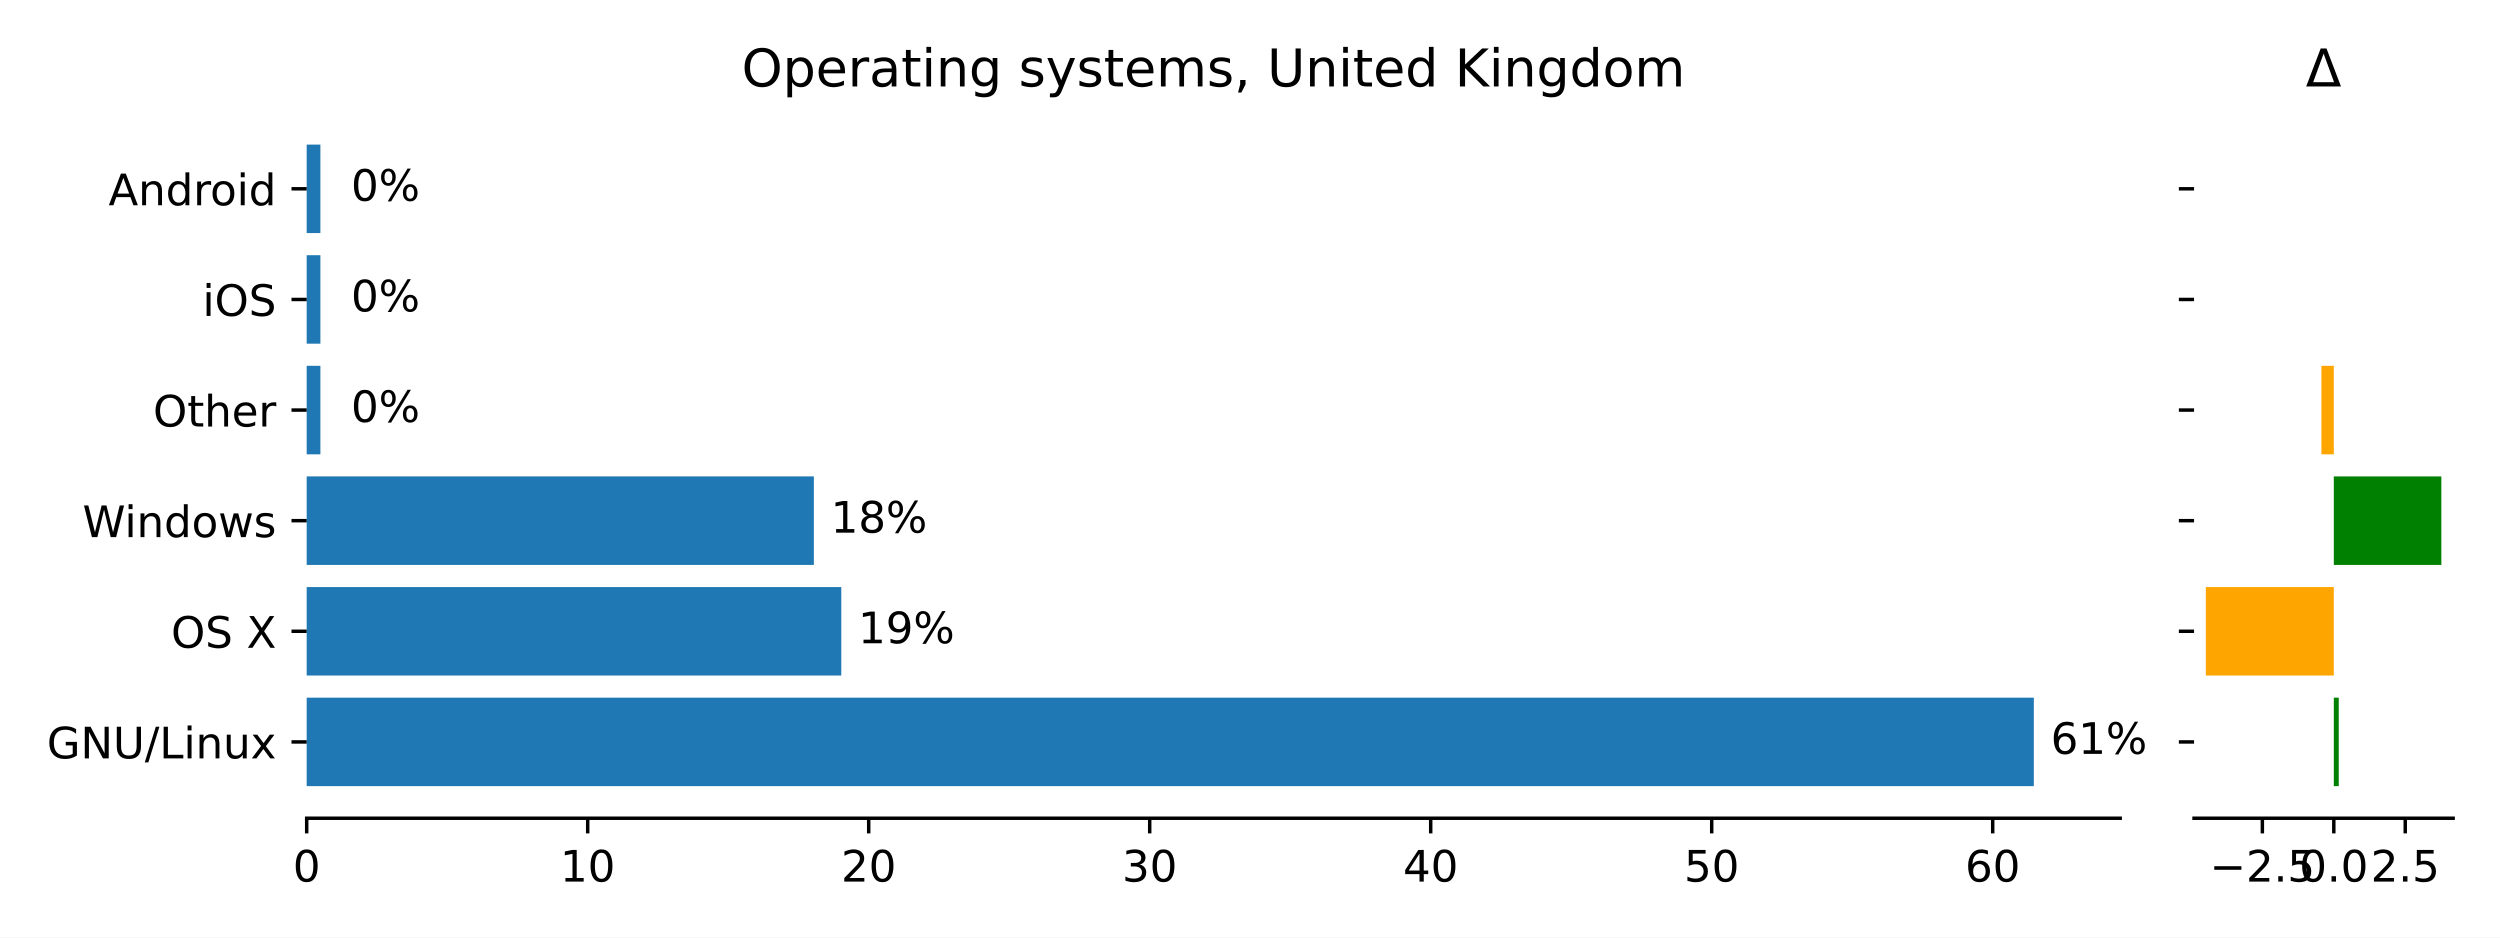
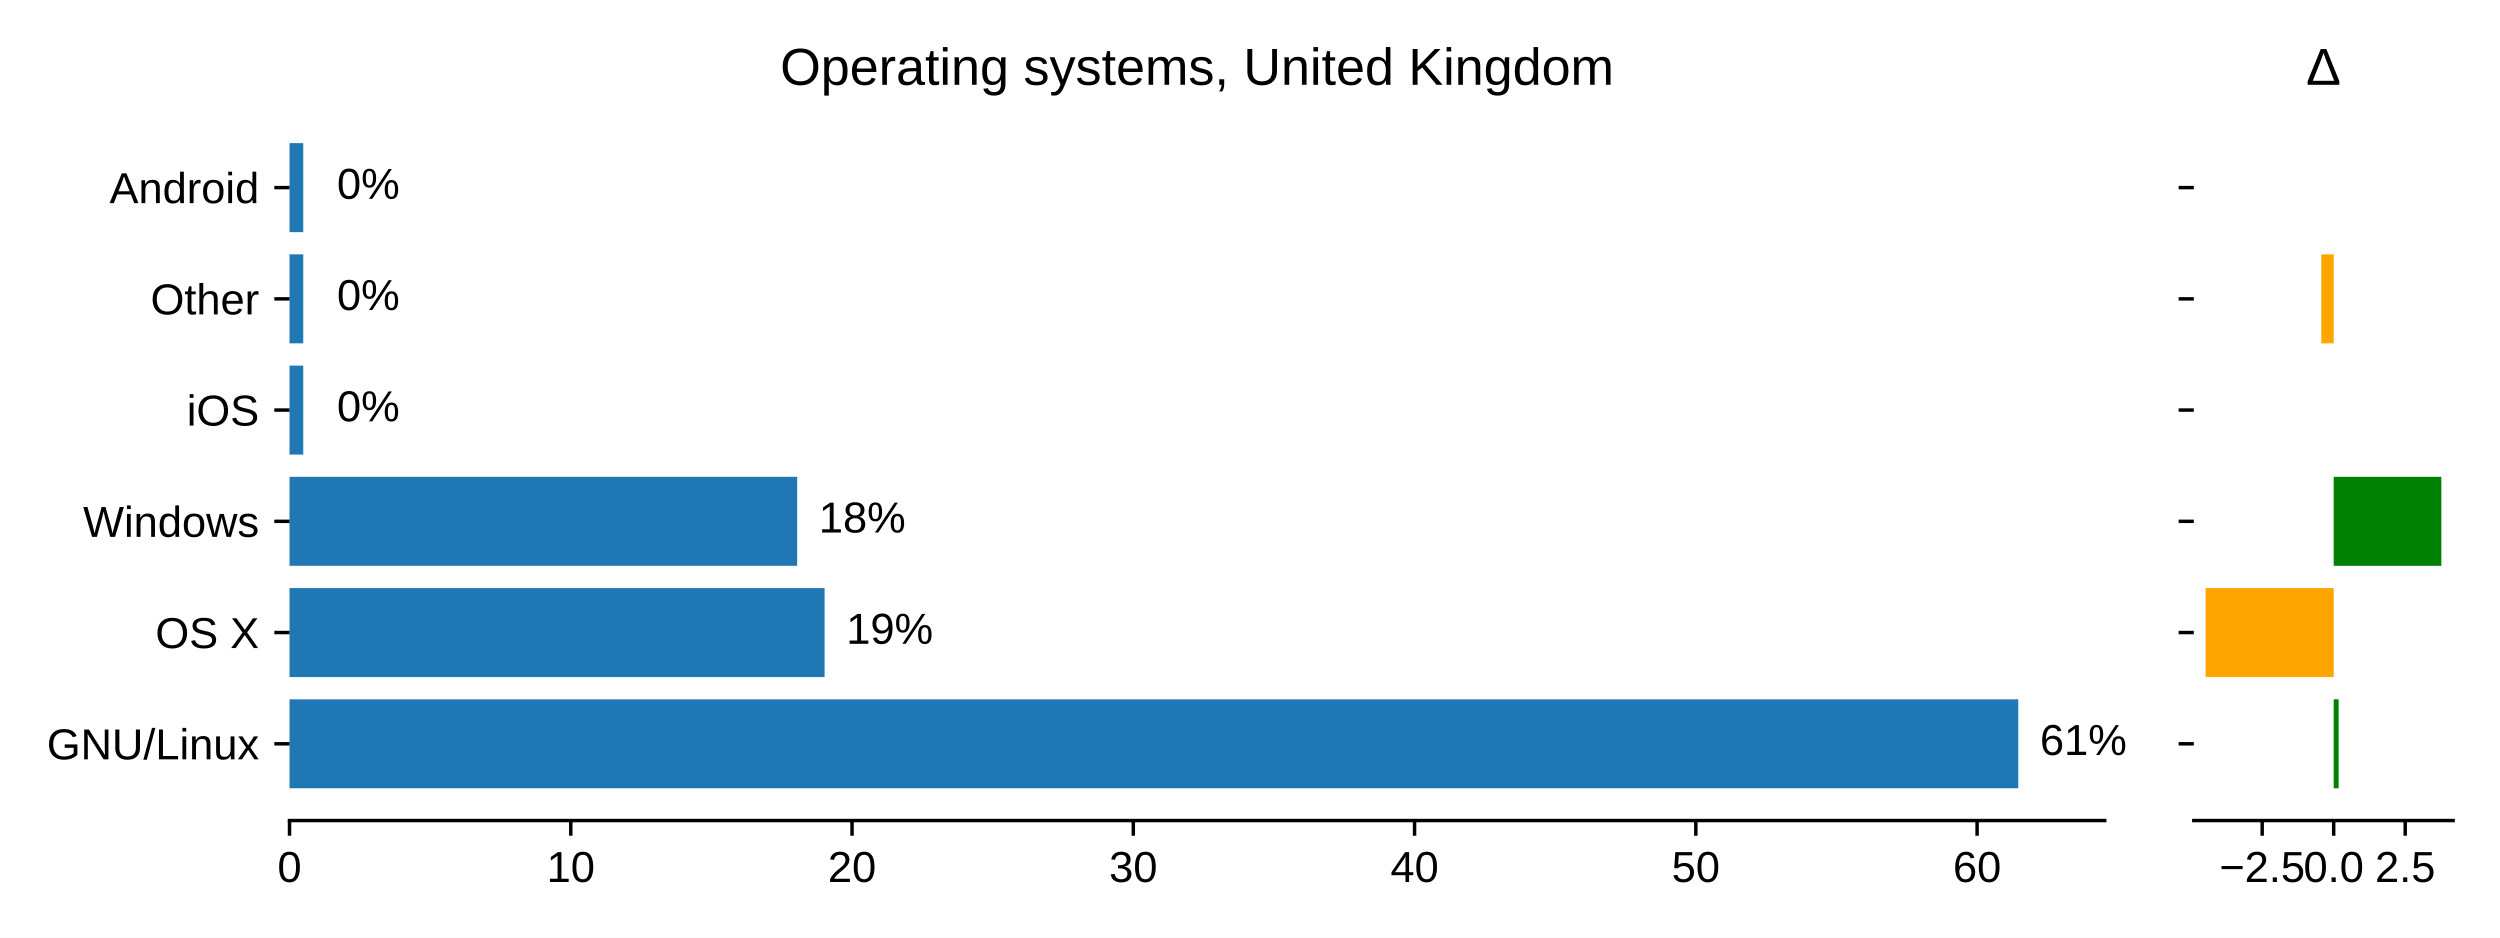
<svg xmlns="http://www.w3.org/2000/svg" xmlns:xlink="http://www.w3.org/1999/xlink" height="216pt" version="1.1" viewBox="0 0 576 216" width="576pt">
  <defs>
    <style type="text/css">*{stroke-linecap:butt;stroke-linejoin:round;}</style>
  </defs>
  <g id="figure_1">
    <g id="patch_1">
      <path d="M 0 216  L 576 216  L 576 0  L 0 0  z " style="fill:#ffffff;" />
    </g>
    <g id="axes_1">
      <g id="patch_2">
-         <path d="M 70.661 188.522  L 488.491 188.522  L 488.491 25.918  L 70.661 25.918  z " style="fill:#ffffff;" />
+         <path d="M 66.705 189.055  L 484.921 189.055  L 484.921 25.543  L 66.705 25.543  z " style="fill:#ffffff;" />
      </g>
      <g id="patch_3">
-         <path clip-path="url(#p2b076c521b)" d="M 70.661 181.131  L 468.594 181.131  L 468.594 160.742  L 70.661 160.742  z " style="fill:#1f77b4;" />
+         <path clip-path="url(#p4a4acb3cac)" d="M 66.705 181.622  L 465.006 181.622  L 465.006 161.119  L 66.705 161.119  z " style="fill:#1f77b4;" />
      </g>
      <g id="patch_4">
-         <path clip-path="url(#p2b076c521b)" d="M 70.661 155.644  L 193.831 155.644  L 193.831 135.255  L 70.661 135.255  z " style="fill:#1f77b4;" />
+         <path clip-path="url(#p4a4acb3cac)" d="M 66.705 155.994  L 189.988 155.994  L 189.988 135.491  L 66.705 135.491  z " style="fill:#1f77b4;" />
      </g>
      <g id="patch_5">
-         <path clip-path="url(#p2b076c521b)" d="M 70.661 130.158  L 187.514 130.158  L 187.514 109.769  L 70.661 109.769  z " style="fill:#1f77b4;" />
+         <path clip-path="url(#p4a4acb3cac)" d="M 66.705 130.365  L 183.666 130.365  L 183.666 109.862  L 66.705 109.862  z " style="fill:#1f77b4;" />
      </g>
      <g id="patch_6">
-         <path clip-path="url(#p2b076c521b)" d="M 70.661 104.671  L 73.819 104.671  L 73.819 84.282  L 70.661 84.282  z " style="fill:#1f77b4;" />
+         <path clip-path="url(#p4a4acb3cac)" d="M 66.705 104.736  L 69.866 104.736  L 69.866 84.233  L 66.705 84.233  z " style="fill:#1f77b4;" />
      </g>
      <g id="patch_7">
-         <path clip-path="url(#p2b076c521b)" d="M 70.661 79.185  L 73.819 79.185  L 73.819 58.796  L 70.661 58.796  z " style="fill:#1f77b4;" />
+         <path clip-path="url(#p4a4acb3cac)" d="M 66.705 79.107  L 69.866 79.107  L 69.866 58.604  L 66.705 58.604  z " style="fill:#1f77b4;" />
      </g>
      <g id="patch_8">
-         <path clip-path="url(#p2b076c521b)" d="M 70.661 53.698  L 73.819 53.698  L 73.819 33.309  L 70.661 33.309  z " style="fill:#1f77b4;" />
+         <path clip-path="url(#p4a4acb3cac)" d="M 66.705 53.478  L 69.866 53.478  L 69.866 32.975  L 66.705 32.975  z " style="fill:#1f77b4;" />
      </g>
      <g id="matplotlib.axis_1">
        <g id="xtick_1">
          <g id="line2d_1">
            <defs>
              <path d="M 0 0  L 0 3.5  " id="mc3a356a46d" style="stroke:#000000;stroke-width:0.8;" />
            </defs>
            <g>
-               <use style="stroke:#000000;stroke-width:0.8;" x="70.661" xlink:href="#mc3a356a46d" y="188.522" />
+               <use style="stroke:#000000;stroke-width:0.8;" x="66.705" xlink:href="#mc3a356a46d" y="189.055" />
            </g>
          </g>
          <g id="text_1">
-             <text style="font-family:DejaVu Sans;font-size:10px;font-stretch:normal;font-style:normal;font-weight:normal;text-anchor:middle;" transform="rotate(-0, 70.66094, 203.1203)" x="70.661" y="203.12">0</text>
+             <text style="font-family:Arial;font-size:10px;font-stretch:normal;font-style:normal;font-weight:normal;text-anchor:middle;" transform="rotate(-0, 66.70469, 203.2125)" x="66.705" y="203.213">0</text>
          </g>
        </g>
        <g id="xtick_2">
          <g id="line2d_2">
            <g>
-               <use style="stroke:#000000;stroke-width:0.8;" x="135.404" xlink:href="#mc3a356a46d" y="188.522" />
+               <use style="stroke:#000000;stroke-width:0.8;" x="131.508" xlink:href="#mc3a356a46d" y="189.055" />
            </g>
          </g>
          <g id="text_2">
-             <text style="font-family:DejaVu Sans;font-size:10px;font-stretch:normal;font-style:normal;font-weight:normal;text-anchor:middle;" transform="rotate(-0, 135.404, 203.1203)" x="135.404" y="203.12">10</text>
+             <text style="font-family:Arial;font-size:10px;font-stretch:normal;font-style:normal;font-weight:normal;text-anchor:middle;" transform="rotate(-0, 131.5076, 203.2125)" x="131.508" y="203.213">10</text>
          </g>
        </g>
        <g id="xtick_3">
          <g id="line2d_3">
            <g>
-               <use style="stroke:#000000;stroke-width:0.8;" x="200.147" xlink:href="#mc3a356a46d" y="188.522" />
+               <use style="stroke:#000000;stroke-width:0.8;" x="196.311" xlink:href="#mc3a356a46d" y="189.055" />
            </g>
          </g>
          <g id="text_3">
-             <text style="font-family:DejaVu Sans;font-size:10px;font-stretch:normal;font-style:normal;font-weight:normal;text-anchor:middle;" transform="rotate(-0, 200.1471, 203.1203)" x="200.147" y="203.12">20</text>
+             <text style="font-family:Arial;font-size:10px;font-stretch:normal;font-style:normal;font-weight:normal;text-anchor:middle;" transform="rotate(-0, 196.3105, 203.2125)" x="196.311" y="203.213">20</text>
          </g>
        </g>
        <g id="xtick_4">
          <g id="line2d_4">
            <g>
-               <use style="stroke:#000000;stroke-width:0.8;" x="264.89" xlink:href="#mc3a356a46d" y="188.522" />
+               <use style="stroke:#000000;stroke-width:0.8;" x="261.113" xlink:href="#mc3a356a46d" y="189.055" />
            </g>
          </g>
          <g id="text_4">
-             <text style="font-family:DejaVu Sans;font-size:10px;font-stretch:normal;font-style:normal;font-weight:normal;text-anchor:middle;" transform="rotate(-0, 264.8901, 203.1203)" x="264.89" y="203.12">30</text>
+             <text style="font-family:Arial;font-size:10px;font-stretch:normal;font-style:normal;font-weight:normal;text-anchor:middle;" transform="rotate(-0, 261.1134, 203.2125)" x="261.113" y="203.213">30</text>
          </g>
        </g>
        <g id="xtick_5">
          <g id="line2d_5">
            <g>
-               <use style="stroke:#000000;stroke-width:0.8;" x="329.633" xlink:href="#mc3a356a46d" y="188.522" />
+               <use style="stroke:#000000;stroke-width:0.8;" x="325.916" xlink:href="#mc3a356a46d" y="189.055" />
            </g>
          </g>
          <g id="text_5">
-             <text style="font-family:DejaVu Sans;font-size:10px;font-stretch:normal;font-style:normal;font-weight:normal;text-anchor:middle;" transform="rotate(-0, 329.6332, 203.1203)" x="329.633" y="203.12">40</text>
+             <text style="font-family:Arial;font-size:10px;font-stretch:normal;font-style:normal;font-weight:normal;text-anchor:middle;" transform="rotate(-0, 325.9163, 203.2125)" x="325.916" y="203.213">40</text>
          </g>
        </g>
        <g id="xtick_6">
          <g id="line2d_6">
            <g>
-               <use style="stroke:#000000;stroke-width:0.8;" x="394.376" xlink:href="#mc3a356a46d" y="188.522" />
+               <use style="stroke:#000000;stroke-width:0.8;" x="390.719" xlink:href="#mc3a356a46d" y="189.055" />
            </g>
          </g>
          <g id="text_6">
-             <text style="font-family:DejaVu Sans;font-size:10px;font-stretch:normal;font-style:normal;font-weight:normal;text-anchor:middle;" transform="rotate(-0, 394.3762, 203.1203)" x="394.376" y="203.12">50</text>
+             <text style="font-family:Arial;font-size:10px;font-stretch:normal;font-style:normal;font-weight:normal;text-anchor:middle;" transform="rotate(-0, 390.7193, 203.2125)" x="390.719" y="203.213">50</text>
          </g>
        </g>
        <g id="xtick_7">
          <g id="line2d_7">
            <g>
-               <use style="stroke:#000000;stroke-width:0.8;" x="459.119" xlink:href="#mc3a356a46d" y="188.522" />
+               <use style="stroke:#000000;stroke-width:0.8;" x="455.522" xlink:href="#mc3a356a46d" y="189.055" />
            </g>
          </g>
          <g id="text_7">
-             <text style="font-family:DejaVu Sans;font-size:10px;font-stretch:normal;font-style:normal;font-weight:normal;text-anchor:middle;" transform="rotate(-0, 459.1193, 203.1203)" x="459.119" y="203.12">60</text>
+             <text style="font-family:Arial;font-size:10px;font-stretch:normal;font-style:normal;font-weight:normal;text-anchor:middle;" transform="rotate(-0, 455.5222, 203.2125)" x="455.522" y="203.213">60</text>
          </g>
        </g>
      </g>
      <g id="matplotlib.axis_2">
        <g id="ytick_1">
          <g id="line2d_8">
            <defs>
              <path d="M 0 0  L -3.5 0  " id="m82278324de" style="stroke:#000000;stroke-width:0.8;" />
            </defs>
            <g>
-               <use style="stroke:#000000;stroke-width:0.8;" x="70.661" xlink:href="#m82278324de" y="170.936" />
+               <use style="stroke:#000000;stroke-width:0.8;" x="66.705" xlink:href="#m82278324de" y="171.371" />
            </g>
          </g>
          <g id="text_8">
-             <text style="font-family:DejaVu Sans;font-size:10px;font-stretch:normal;font-style:normal;font-weight:normal;text-anchor:end;" transform="rotate(-0, 63.66094, 174.7354)" x="63.661" y="174.735">GNU/Linux</text>
+             <text style="font-family:Arial;font-size:10px;font-stretch:normal;font-style:normal;font-weight:normal;text-anchor:end;" transform="rotate(-0, 59.70469, 174.9497)" x="59.705" y="174.95">GNU/Linux</text>
          </g>
        </g>
        <g id="ytick_2">
          <g id="line2d_9">
            <g>
-               <use style="stroke:#000000;stroke-width:0.8;" x="70.661" xlink:href="#m82278324de" y="145.45" />
+               <use style="stroke:#000000;stroke-width:0.8;" x="66.705" xlink:href="#m82278324de" y="145.742" />
            </g>
          </g>
          <g id="text_9">
-             <text style="font-family:DejaVu Sans;font-size:10px;font-stretch:normal;font-style:normal;font-weight:normal;text-anchor:end;" transform="rotate(-0, 63.66094, 149.2489)" x="63.661" y="149.249">OS X</text>
+             <text style="font-family:Arial;font-size:10px;font-stretch:normal;font-style:normal;font-weight:normal;text-anchor:end;" transform="rotate(-0, 59.70469, 149.321)" x="59.705" y="149.321">OS X</text>
          </g>
        </g>
        <g id="ytick_3">
          <g id="line2d_10">
            <g>
-               <use style="stroke:#000000;stroke-width:0.8;" x="70.661" xlink:href="#m82278324de" y="119.963" />
+               <use style="stroke:#000000;stroke-width:0.8;" x="66.705" xlink:href="#m82278324de" y="120.113" />
            </g>
          </g>
          <g id="text_10">
-             <text style="font-family:DejaVu Sans;font-size:10px;font-stretch:normal;font-style:normal;font-weight:normal;text-anchor:end;" transform="rotate(-0, 63.66094, 123.7625)" x="63.661" y="123.762">Windows</text>
+             <text style="font-family:Arial;font-size:10px;font-stretch:normal;font-style:normal;font-weight:normal;text-anchor:end;" transform="rotate(-0, 59.70469, 123.6922)" x="59.705" y="123.692">Windows</text>
          </g>
        </g>
        <g id="ytick_4">
          <g id="line2d_11">
            <g>
-               <use style="stroke:#000000;stroke-width:0.8;" x="70.661" xlink:href="#m82278324de" y="94.477" />
+               <use style="stroke:#000000;stroke-width:0.8;" x="66.705" xlink:href="#m82278324de" y="94.485" />
            </g>
          </g>
          <g id="text_11">
-             <text style="font-family:DejaVu Sans;font-size:10px;font-stretch:normal;font-style:normal;font-weight:normal;text-anchor:end;" transform="rotate(-0, 63.66094, 98.27598)" x="63.661" y="98.276">Other</text>
+             <text style="font-family:Arial;font-size:10px;font-stretch:normal;font-style:normal;font-weight:normal;text-anchor:end;" transform="rotate(-0, 59.70469, 98.06343)" x="59.705" y="98.063">iOS</text>
          </g>
        </g>
        <g id="ytick_5">
          <g id="line2d_12">
            <g>
-               <use style="stroke:#000000;stroke-width:0.8;" x="70.661" xlink:href="#m82278324de" y="68.99" />
+               <use style="stroke:#000000;stroke-width:0.8;" x="66.705" xlink:href="#m82278324de" y="68.856" />
            </g>
          </g>
          <g id="text_12">
-             <text style="font-family:DejaVu Sans;font-size:10px;font-stretch:normal;font-style:normal;font-weight:normal;text-anchor:end;" transform="rotate(-0, 63.66094, 72.7895)" x="63.661" y="72.789">iOS</text>
+             <text style="font-family:Arial;font-size:10px;font-stretch:normal;font-style:normal;font-weight:normal;text-anchor:end;" transform="rotate(-0, 59.70469, 72.43466)" x="59.705" y="72.435">Other</text>
          </g>
        </g>
        <g id="ytick_6">
          <g id="line2d_13">
            <g>
-               <use style="stroke:#000000;stroke-width:0.8;" x="70.661" xlink:href="#m82278324de" y="43.504" />
+               <use style="stroke:#000000;stroke-width:0.8;" x="66.705" xlink:href="#m82278324de" y="43.227" />
            </g>
          </g>
          <g id="text_13">
-             <text style="font-family:DejaVu Sans;font-size:10px;font-stretch:normal;font-style:normal;font-weight:normal;text-anchor:end;" transform="rotate(-0, 63.66094, 47.30302)" x="63.661" y="47.303">Android</text>
+             <text style="font-family:Arial;font-size:10px;font-stretch:normal;font-style:normal;font-weight:normal;text-anchor:end;" transform="rotate(-0, 59.70469, 46.80588)" x="59.705" y="46.806">Android</text>
          </g>
        </g>
      </g>
      <g id="patch_9">
-         <path d="M 70.661 188.522  L 488.491 188.522  " style="fill:none;stroke:#000000;stroke-linecap:square;stroke-linejoin:miter;stroke-width:0.8;" />
+         <path d="M 66.705 189.055  L 484.921 189.055  " style="fill:none;stroke:#000000;stroke-linecap:square;stroke-linejoin:miter;stroke-width:0.8;" />
      </g>
      <g id="text_14">
-         <text style="font-family:DejaVu Sans;font-size:10px;font-stretch:normal;font-style:normal;font-weight:normal;text-anchor:middle;" transform="rotate(-0, 483.5939, 173.6956)" x="483.594" y="173.696">61%</text>
+         <text style="font-family:Arial;font-size:10px;font-stretch:normal;font-style:normal;font-weight:normal;text-anchor:middle;" transform="rotate(-0, 480.0055, 173.956)" x="480.006" y="173.956">61%</text>
      </g>
      <g id="text_15">
-         <text style="font-family:DejaVu Sans;font-size:10px;font-stretch:normal;font-style:normal;font-weight:normal;text-anchor:middle;" transform="rotate(-0, 208.8307, 148.2091)" x="208.831" y="148.209">19%</text>
+         <text style="font-family:Arial;font-size:10px;font-stretch:normal;font-style:normal;font-weight:normal;text-anchor:middle;" transform="rotate(-0, 204.9883, 148.3272)" x="204.988" y="148.327">19%</text>
      </g>
      <g id="text_16">
-         <text style="font-family:DejaVu Sans;font-size:10px;font-stretch:normal;font-style:normal;font-weight:normal;text-anchor:middle;" transform="rotate(-0, 202.5143, 122.7226)" x="202.514" y="122.723">18%</text>
+         <text style="font-family:Arial;font-size:10px;font-stretch:normal;font-style:normal;font-weight:normal;text-anchor:middle;" transform="rotate(-0, 198.666, 122.6984)" x="198.666" y="122.698">18%</text>
      </g>
      <g id="text_17">
-         <text style="font-family:DejaVu Sans;font-size:10px;font-stretch:normal;font-style:normal;font-weight:normal;text-anchor:middle;" transform="rotate(-0, 88.81914, 97.23613)" x="88.819" y="97.236">0%</text>
+         <text style="font-family:Arial;font-size:10px;font-stretch:normal;font-style:normal;font-weight:normal;text-anchor:middle;" transform="rotate(-0, 84.8658, 97.06968)" x="84.866" y="97.07">0%</text>
      </g>
      <g id="text_18">
-         <text style="font-family:DejaVu Sans;font-size:10px;font-stretch:normal;font-style:normal;font-weight:normal;text-anchor:middle;" transform="rotate(-0, 88.81914, 71.74965)" x="88.819" y="71.75">0%</text>
+         <text style="font-family:Arial;font-size:10px;font-stretch:normal;font-style:normal;font-weight:normal;text-anchor:middle;" transform="rotate(-0, 84.8658, 71.44091)" x="84.866" y="71.441">0%</text>
      </g>
      <g id="text_19">
-         <text style="font-family:DejaVu Sans;font-size:10px;font-stretch:normal;font-style:normal;font-weight:normal;text-anchor:middle;" transform="rotate(-0, 88.81914, 46.26317)" x="88.819" y="46.263">0%</text>
+         <text style="font-family:Arial;font-size:10px;font-stretch:normal;font-style:normal;font-weight:normal;text-anchor:middle;" transform="rotate(-0, 84.8658, 45.81213)" x="84.866" y="45.812">0%</text>
      </g>
      <g id="text_20">
-         <text style="font-family:DejaVu Sans;font-size:12px;font-stretch:normal;font-style:normal;font-weight:normal;text-anchor:middle;" transform="rotate(-0, 279.5757, 19.91812)" x="279.576" y="19.918">Operating systems, United Kingdom</text>
+         <text style="font-family:Arial;font-size:12px;font-stretch:normal;font-style:normal;font-weight:normal;text-anchor:middle;" transform="rotate(-0, 275.8126, 19.54312)" x="275.813" y="19.543">Operating systems, United Kingdom</text>
      </g>
    </g>
    <g id="axes_2">
      <g id="patch_10">
-         <path d="M 505.51 188.522  L 565.2 188.522  L 565.2 25.918  L 505.51 25.918  z " style="fill:#ffffff;" />
+         <path d="M 505.455 189.055  L 565.2 189.055  L 565.2 25.543  L 505.455 25.543  z " style="fill:#ffffff;" />
      </g>
      <g id="patch_11">
-         <path clip-path="url(#p72ea545bf2)" d="M 537.709 181.131  L 538.848 181.131  L 538.848 160.742  L 537.709 160.742  z " style="fill:#008000;" />
+         <path clip-path="url(#pb371d24a9a)" d="M 537.683 181.622  L 538.824 181.622  L 538.824 161.119  L 537.683 161.119  z " style="fill:#008000;" />
      </g>
      <g id="patch_12">
-         <path clip-path="url(#p72ea545bf2)" d="M 537.709 155.644  L 508.223 155.644  L 508.223 135.255  L 537.709 135.255  z " style="fill:#ffa500;" />
+         <path clip-path="url(#pb371d24a9a)" d="M 537.683 155.994  L 508.171 155.994  L 508.171 135.491  L 537.683 135.491  z " style="fill:#ffa500;" />
      </g>
      <g id="patch_13">
-         <path clip-path="url(#p72ea545bf2)" d="M 537.709 130.158  L 562.487 130.158  L 562.487 109.769  L 537.709 109.769  z " style="fill:#008000;" />
+         <path clip-path="url(#pb371d24a9a)" d="M 537.683 130.365  L 562.484 130.365  L 562.484 109.862  L 537.683 109.862  z " style="fill:#008000;" />
      </g>
      <g id="patch_14">
-         <path clip-path="url(#p72ea545bf2)" d="M 537.709 104.671  L 534.852 104.671  L 534.852 84.282  L 537.709 84.282  z " style="fill:#ffa500;" />
+         <path clip-path="url(#pb371d24a9a)" d="M 0 0  z " style="fill:#ffa500;" />
      </g>
      <g id="patch_15">
-         <path clip-path="url(#p72ea545bf2)" d="M 0 0  z " style="fill:#ffa500;" />
+         <path clip-path="url(#pb371d24a9a)" d="M 537.683 79.107  L 534.824 79.107  L 534.824 58.604  L 537.683 58.604  z " style="fill:#ffa500;" />
      </g>
      <g id="patch_16">
-         <path clip-path="url(#p72ea545bf2)" d="M 0 0  z " style="fill:#ffa500;" />
+         <path clip-path="url(#pb371d24a9a)" d="M 0 0  z " style="fill:#ffa500;" />
      </g>
      <g id="matplotlib.axis_3">
        <g id="xtick_8">
          <g id="line2d_14">
            <g>
-               <use style="stroke:#000000;stroke-width:0.8;" x="521.247" xlink:href="#mc3a356a46d" y="188.522" />
+               <use style="stroke:#000000;stroke-width:0.8;" x="521.206" xlink:href="#mc3a356a46d" y="189.055" />
            </g>
          </g>
          <g id="text_21">
-             <text style="font-family:DejaVu Sans;font-size:10px;font-stretch:normal;font-style:normal;font-weight:normal;text-anchor:middle;" transform="rotate(-0, 521.247, 203.1203)" x="521.247" y="203.12">−2.5</text>
+             <text style="font-family:Arial;font-size:10px;font-stretch:normal;font-style:normal;font-weight:normal;text-anchor:middle;" transform="rotate(-0, 521.2064, 203.2125)" x="521.206" y="203.213">−2.5</text>
          </g>
        </g>
        <g id="xtick_9">
          <g id="line2d_15">
            <g>
-               <use style="stroke:#000000;stroke-width:0.8;" x="537.709" xlink:href="#mc3a356a46d" y="188.522" />
+               <use style="stroke:#000000;stroke-width:0.8;" x="537.683" xlink:href="#mc3a356a46d" y="189.055" />
            </g>
          </g>
          <g id="text_22">
-             <text style="font-family:DejaVu Sans;font-size:10px;font-stretch:normal;font-style:normal;font-weight:normal;text-anchor:middle;" transform="rotate(-0, 537.7085, 203.1203)" x="537.709" y="203.12">0.0</text>
+             <text style="font-family:Arial;font-size:10px;font-stretch:normal;font-style:normal;font-weight:normal;text-anchor:middle;" transform="rotate(-0, 537.6831, 203.2125)" x="537.683" y="203.213">0.0</text>
          </g>
        </g>
        <g id="xtick_10">
          <g id="line2d_16">
            <g>
-               <use style="stroke:#000000;stroke-width:0.8;" x="554.17" xlink:href="#mc3a356a46d" y="188.522" />
+               <use style="stroke:#000000;stroke-width:0.8;" x="554.16" xlink:href="#mc3a356a46d" y="189.055" />
            </g>
          </g>
          <g id="text_23">
-             <text style="font-family:DejaVu Sans;font-size:10px;font-stretch:normal;font-style:normal;font-weight:normal;text-anchor:middle;" transform="rotate(-0, 554.17, 203.1203)" x="554.17" y="203.12">2.5</text>
+             <text style="font-family:Arial;font-size:10px;font-stretch:normal;font-style:normal;font-weight:normal;text-anchor:middle;" transform="rotate(-0, 554.1598, 203.2125)" x="554.16" y="203.213">2.5</text>
          </g>
        </g>
      </g>
      <g id="matplotlib.axis_4">
        <g id="ytick_7">
          <g id="line2d_17">
            <g>
-               <use style="stroke:#000000;stroke-width:0.8;" x="505.51" xlink:href="#m82278324de" y="170.936" />
+               <use style="stroke:#000000;stroke-width:0.8;" x="505.455" xlink:href="#m82278324de" y="171.371" />
            </g>
          </g>
        </g>
        <g id="ytick_8">
          <g id="line2d_18">
            <g>
-               <use style="stroke:#000000;stroke-width:0.8;" x="505.51" xlink:href="#m82278324de" y="145.45" />
+               <use style="stroke:#000000;stroke-width:0.8;" x="505.455" xlink:href="#m82278324de" y="145.742" />
            </g>
          </g>
        </g>
        <g id="ytick_9">
          <g id="line2d_19">
            <g>
-               <use style="stroke:#000000;stroke-width:0.8;" x="505.51" xlink:href="#m82278324de" y="119.963" />
+               <use style="stroke:#000000;stroke-width:0.8;" x="505.455" xlink:href="#m82278324de" y="120.113" />
            </g>
          </g>
        </g>
        <g id="ytick_10">
          <g id="line2d_20">
            <g>
-               <use style="stroke:#000000;stroke-width:0.8;" x="505.51" xlink:href="#m82278324de" y="94.477" />
+               <use style="stroke:#000000;stroke-width:0.8;" x="505.455" xlink:href="#m82278324de" y="94.485" />
            </g>
          </g>
        </g>
        <g id="ytick_11">
          <g id="line2d_21">
            <g>
-               <use style="stroke:#000000;stroke-width:0.8;" x="505.51" xlink:href="#m82278324de" y="68.99" />
+               <use style="stroke:#000000;stroke-width:0.8;" x="505.455" xlink:href="#m82278324de" y="68.856" />
            </g>
          </g>
        </g>
        <g id="ytick_12">
          <g id="line2d_22">
            <g>
-               <use style="stroke:#000000;stroke-width:0.8;" x="505.51" xlink:href="#m82278324de" y="43.504" />
+               <use style="stroke:#000000;stroke-width:0.8;" x="505.455" xlink:href="#m82278324de" y="43.227" />
            </g>
          </g>
        </g>
      </g>
      <g id="patch_17">
-         <path d="M 505.51 188.522  L 565.2 188.522  " style="fill:none;stroke:#000000;stroke-linecap:square;stroke-linejoin:miter;stroke-width:0.8;" />
+         <path d="M 505.455 189.055  L 565.2 189.055  " style="fill:none;stroke:#000000;stroke-linecap:square;stroke-linejoin:miter;stroke-width:0.8;" />
      </g>
      <g id="text_24">
-         <text style="font-family:DejaVu Sans;font-size:12px;font-stretch:normal;font-style:normal;font-weight:normal;text-anchor:middle;" transform="rotate(-0, 535.355, 19.91812)" x="535.355" y="19.918">Δ</text>
+         <text style="font-family:Arial;font-size:12px;font-stretch:normal;font-style:normal;font-weight:normal;text-anchor:middle;" transform="rotate(-0, 535.3274, 19.54312)" x="535.327" y="19.543">Δ</text>
      </g>
    </g>
  </g>
  <defs>
-     <clipPath id="p2b076c521b">
-       <rect height="162.604" width="417.83" x="70.661" y="25.918" />
+     <clipPath id="p4a4acb3cac">
+       <rect height="163.512" width="418.216" x="66.705" y="25.543" />
    </clipPath>
-     <clipPath id="p72ea545bf2">
-       <rect height="162.604" width="59.69" x="505.51" y="25.918" />
+     <clipPath id="pb371d24a9a">
+       <rect height="163.512" width="59.745" x="505.455" y="25.543" />
    </clipPath>
  </defs>
</svg>
